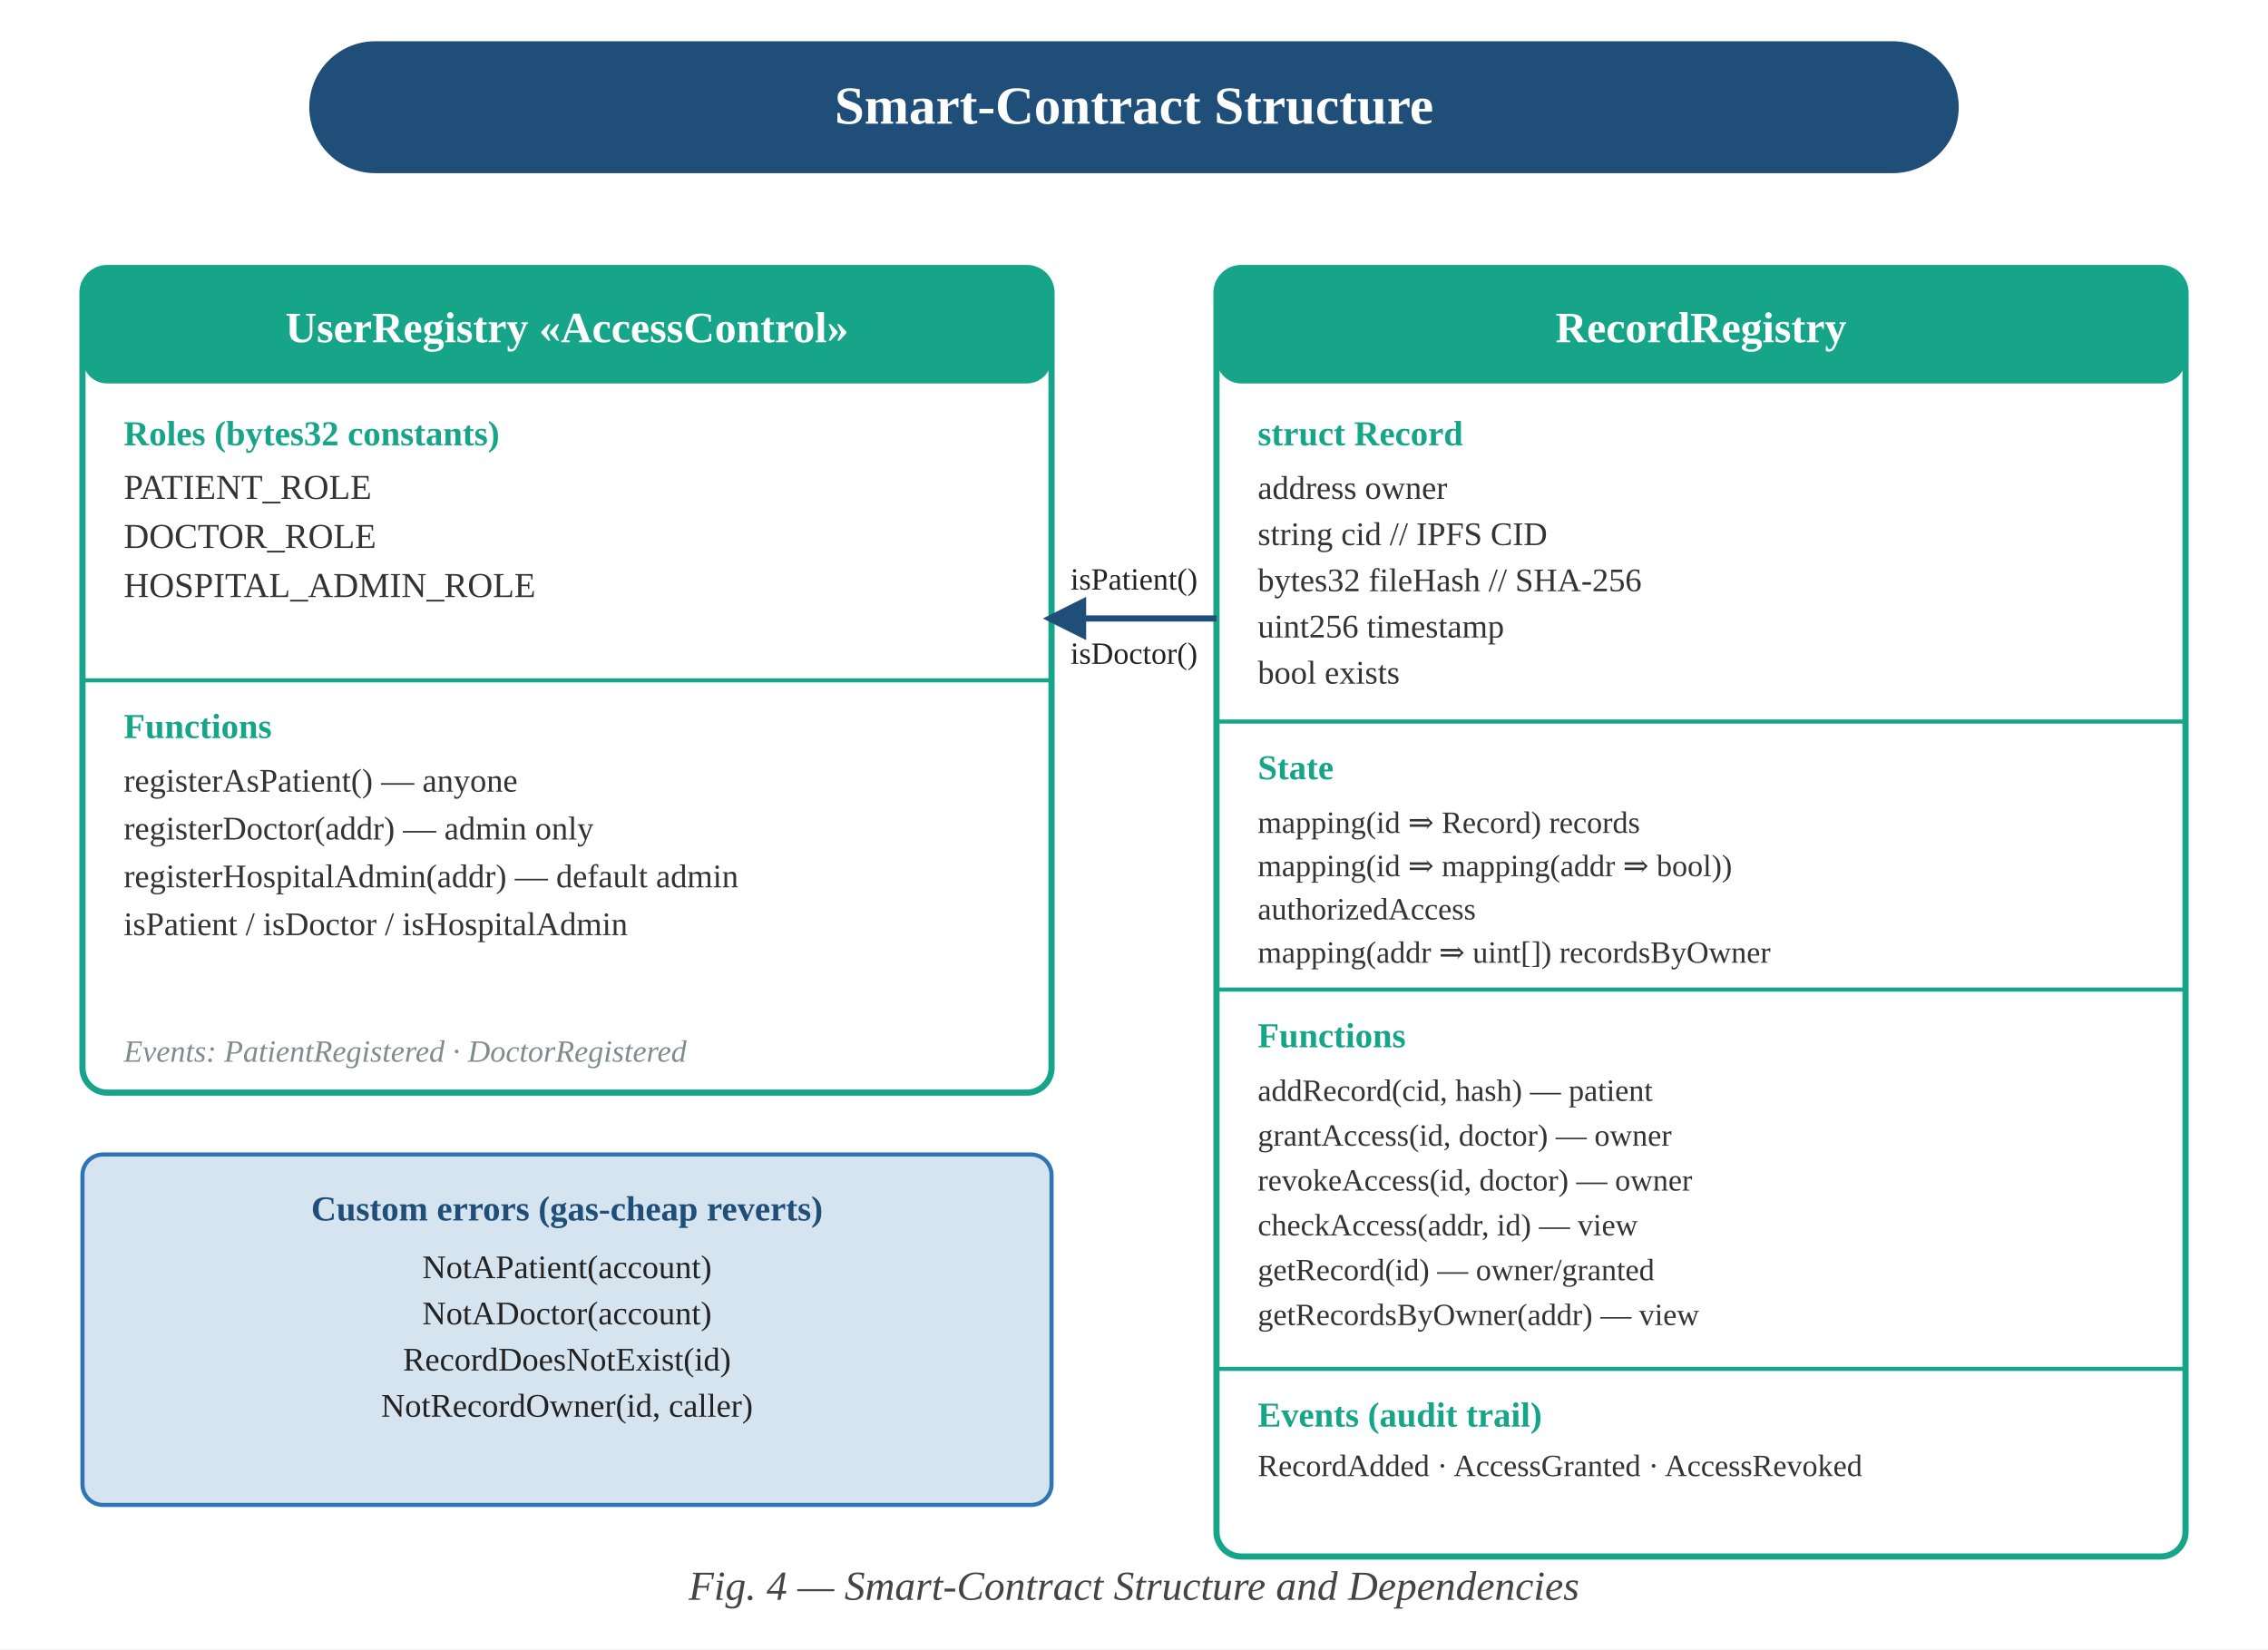
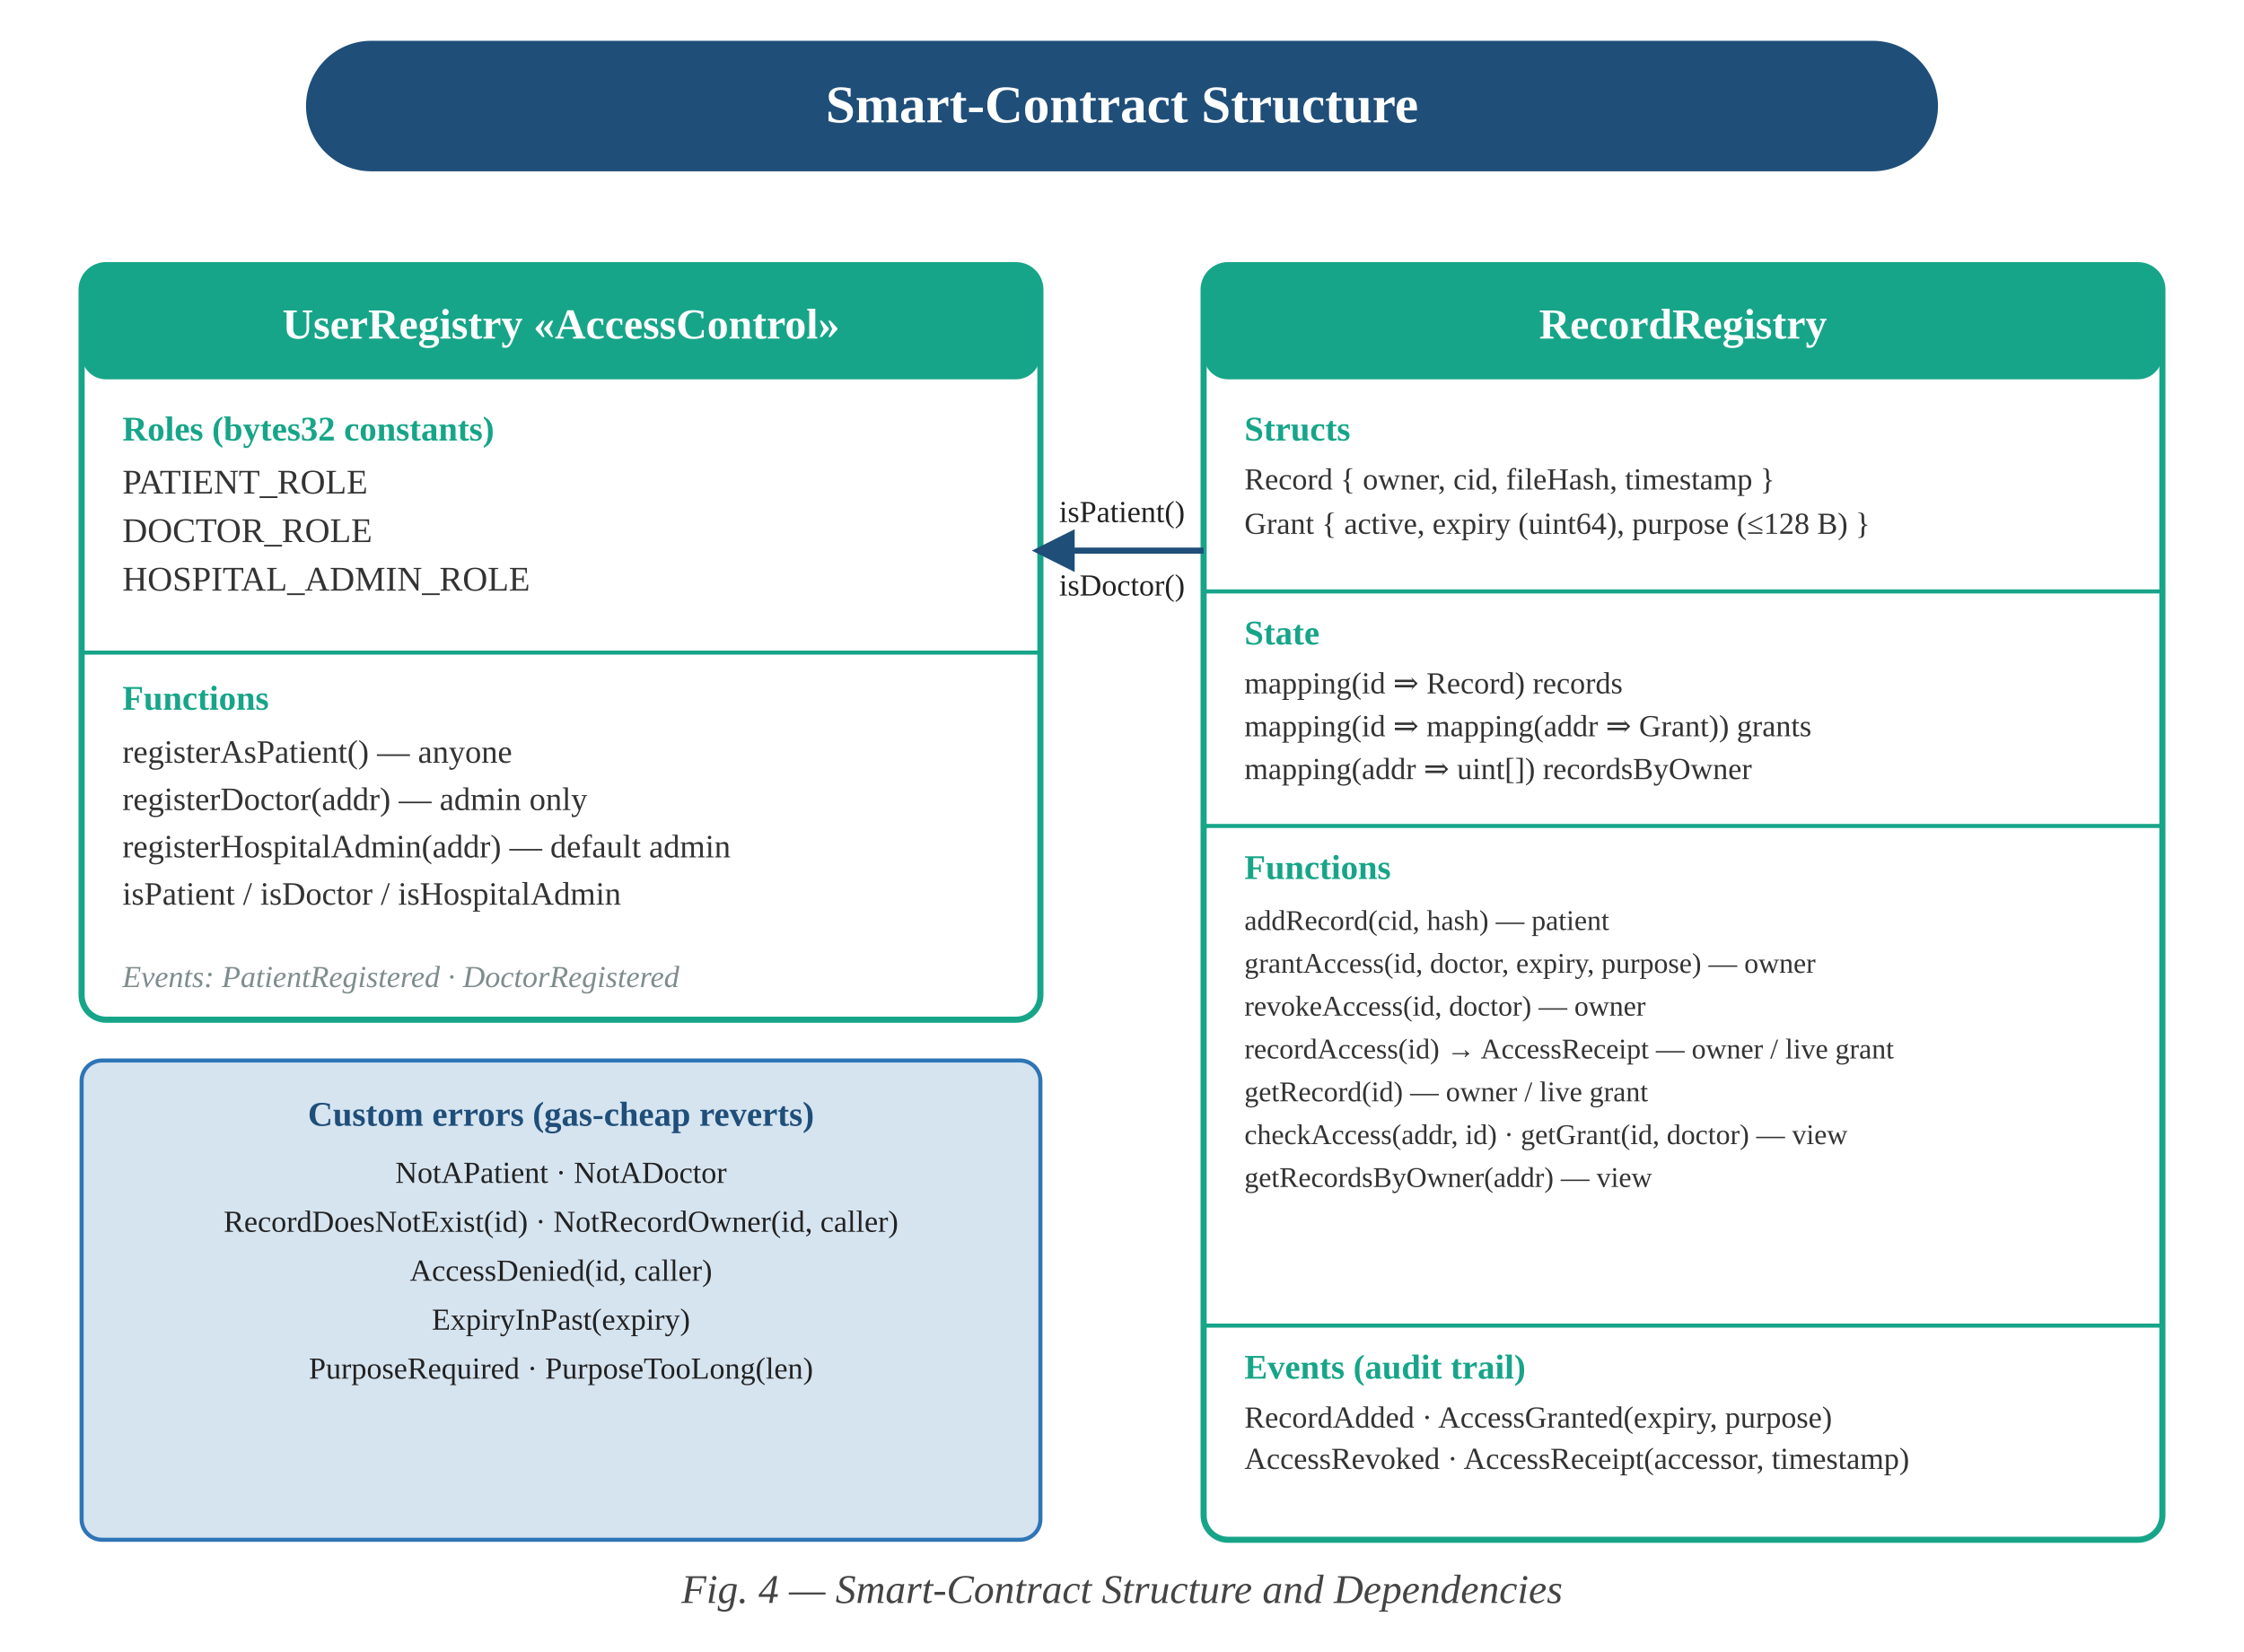
- <svg xmlns="http://www.w3.org/2000/svg" width="1100" height="800" viewBox="0 0 1100 800" font-family="'Times New Roman', Georgia, serif">
+ <svg xmlns="http://www.w3.org/2000/svg" width="1100" height="810" viewBox="0 0 1100 810" font-family="'Times New Roman', Georgia, serif">
  <defs>
    <marker id="m1F4E79" viewBox="0 0 10 10" refX="8" refY="5" markerWidth="7" markerHeight="7" orient="auto-start-reverse">
      <path d="M0 0 L10 5 L0 10 z" fill="#1F4E79" />
    </marker>
    <marker id="mE67E22" viewBox="0 0 10 10" refX="8" refY="5" markerWidth="7" markerHeight="7" orient="auto-start-reverse">
      <path d="M0 0 L10 5 L0 10 z" fill="#E67E22" />
    </marker>
    <marker id="mC0392B" viewBox="0 0 10 10" refX="8" refY="5" markerWidth="7" markerHeight="7" orient="auto-start-reverse">
      <path d="M0 0 L10 5 L0 10 z" fill="#C0392B" />
    </marker>
    <marker id="m7F8C8D" viewBox="0 0 10 10" refX="8" refY="5" markerWidth="7" markerHeight="7" orient="auto-start-reverse">
      <path d="M0 0 L10 5 L0 10 z" fill="#7F8C8D" />
    </marker>
    <marker id="m17A589" viewBox="0 0 10 10" refX="8" refY="5" markerWidth="7" markerHeight="7" orient="auto-start-reverse">
      <path d="M0 0 L10 5 L0 10 z" fill="#17A589" />
    </marker>
    <marker id="m2E75B6" viewBox="0 0 10 10" refX="8" refY="5" markerWidth="7" markerHeight="7" orient="auto-start-reverse">
      <path d="M0 0 L10 5 L0 10 z" fill="#2E75B6" />
    </marker>
  </defs>
-   <rect width="1100" height="800" fill="#FFFFFF" />
+   <rect width="1100" height="810" fill="#FFFFFF" />
  <rect x="150" y="20" width="800" height="64" rx="32" fill="#1F4E79" />
  <text x="550.0" y="60.0" font-size="26" fill="#fff" font-weight="bold" text-anchor="middle" font-style="normal">Smart-Contract Structure</text>
-   <rect x="40" y="130" width="470" height="400" rx="12" fill="#fff" stroke="#17A589" stroke-width="3" />
+   <rect x="40" y="130" width="470" height="370" rx="12" fill="#fff" stroke="#17A589" stroke-width="3" />
  <rect x="40" y="130" width="470" height="56" rx="12" fill="#17A589" />
  <text x="275" y="166" font-size="21" fill="#fff" font-weight="bold" text-anchor="middle" font-style="normal">UserRegistry  «AccessControl»</text>
  <text x="60" y="216" font-size="17" fill="#17A589" font-weight="bold" text-anchor="start" font-style="normal">Roles (bytes32 constants)</text>
  <text x="60" y="242.0" font-size="17" fill="#333" font-weight="normal" text-anchor="start" font-style="normal">PATIENT_ROLE</text>
  <text x="60" y="265.8" font-size="17" fill="#333" font-weight="normal" text-anchor="start" font-style="normal">DOCTOR_ROLE</text>
  <text x="60" y="289.6" font-size="17" fill="#333" font-weight="normal" text-anchor="start" font-style="normal">HOSPITAL_ADMIN_ROLE</text>
-   <line x1="40" y1="330" x2="510" y2="330" stroke="#17A589" stroke-width="2" />
-   <text x="60" y="358" font-size="17" fill="#17A589" font-weight="bold" text-anchor="start" font-style="normal">Functions</text>
-   <text x="60" y="384.0" font-size="16" fill="#333" font-weight="normal" text-anchor="start" font-style="normal">registerAsPatient()          — anyone</text>
-   <text x="60" y="407.2" font-size="16" fill="#333" font-weight="normal" text-anchor="start" font-style="normal">registerDoctor(addr)         — admin only</text>
-   <text x="60" y="430.4" font-size="16" fill="#333" font-weight="normal" text-anchor="start" font-style="normal">registerHospitalAdmin(addr)  — default admin</text>
-   <text x="60" y="453.6" font-size="16" fill="#333" font-weight="normal" text-anchor="start" font-style="normal">isPatient / isDoctor / isHospitalAdmin</text>
-   <text x="60" y="515" font-size="15" fill="#7F8C8D" font-weight="normal" text-anchor="start" font-style="italic">Events: PatientRegistered · DoctorRegistered</text>
+   <line x1="40" y1="320" x2="510" y2="320" stroke="#17A589" stroke-width="2" />
+   <text x="60" y="348" font-size="17" fill="#17A589" font-weight="bold" text-anchor="start" font-style="normal">Functions</text>
+   <text x="60" y="374.0" font-size="16" fill="#333" font-weight="normal" text-anchor="start" font-style="normal">registerAsPatient()          — anyone</text>
+   <text x="60" y="397.2" font-size="16" fill="#333" font-weight="normal" text-anchor="start" font-style="normal">registerDoctor(addr)         — admin only</text>
+   <text x="60" y="420.4" font-size="16" fill="#333" font-weight="normal" text-anchor="start" font-style="normal">registerHospitalAdmin(addr)  — default admin</text>
+   <text x="60" y="443.6" font-size="16" fill="#333" font-weight="normal" text-anchor="start" font-style="normal">isPatient / isDoctor / isHospitalAdmin</text>
+   <text x="60" y="484" font-size="15" fill="#7F8C8D" font-weight="normal" text-anchor="start" font-style="italic">Events: PatientRegistered · DoctorRegistered</text>
  <rect x="590" y="130" width="470" height="625" rx="12" fill="#fff" stroke="#17A589" stroke-width="3" />
  <rect x="590" y="130" width="470" height="56" rx="12" fill="#17A589" />
  <text x="825" y="166" font-size="21" fill="#fff" font-weight="bold" text-anchor="middle" font-style="normal">RecordRegistry</text>
-   <text x="610" y="216" font-size="17" fill="#17A589" font-weight="bold" text-anchor="start" font-style="normal">struct Record</text>
-   <text x="610" y="242.0" font-size="16" fill="#333" font-weight="normal" text-anchor="start" font-style="normal">address owner</text>
-   <text x="610" y="264.4" font-size="16" fill="#333" font-weight="normal" text-anchor="start" font-style="normal">string cid          // IPFS CID</text>
-   <text x="610" y="286.8" font-size="16" fill="#333" font-weight="normal" text-anchor="start" font-style="normal">bytes32 fileHash    // SHA-256</text>
-   <text x="610" y="309.2" font-size="16" fill="#333" font-weight="normal" text-anchor="start" font-style="normal">uint256 timestamp</text>
-   <text x="610" y="331.6" font-size="16" fill="#333" font-weight="normal" text-anchor="start" font-style="normal">bool exists</text>
-   <line x1="590" y1="350" x2="1060" y2="350" stroke="#17A589" stroke-width="2" />
-   <text x="610" y="378" font-size="17" fill="#17A589" font-weight="bold" text-anchor="start" font-style="normal">State</text>
-   <text x="610" y="404.0" font-size="15" fill="#333" font-weight="normal" text-anchor="start" font-style="normal">mapping(id ⇒ Record) records</text>
-   <text x="610" y="425.0" font-size="15" fill="#333" font-weight="normal" text-anchor="start" font-style="normal">mapping(id ⇒ mapping(addr ⇒ bool))</text>
-   <text x="610" y="446.0" font-size="15" fill="#333" font-weight="normal" text-anchor="start" font-style="normal">     authorizedAccess</text>
-   <text x="610" y="467.0" font-size="15" fill="#333" font-weight="normal" text-anchor="start" font-style="normal">mapping(addr ⇒ uint[]) recordsByOwner</text>
-   <line x1="590" y1="480" x2="1060" y2="480" stroke="#17A589" stroke-width="2" />
-   <text x="610" y="508" font-size="17" fill="#17A589" font-weight="bold" text-anchor="start" font-style="normal">Functions</text>
-   <text x="610" y="534.0" font-size="15" fill="#333" font-weight="normal" text-anchor="start" font-style="normal">addRecord(cid, hash)        — patient</text>
-   <text x="610" y="555.75" font-size="15" fill="#333" font-weight="normal" text-anchor="start" font-style="normal">grantAccess(id, doctor)    — owner</text>
-   <text x="610" y="577.5" font-size="15" fill="#333" font-weight="normal" text-anchor="start" font-style="normal">revokeAccess(id, doctor)   — owner</text>
-   <text x="610" y="599.25" font-size="15" fill="#333" font-weight="normal" text-anchor="start" font-style="normal">checkAccess(addr, id)      — view</text>
-   <text x="610" y="621.0" font-size="15" fill="#333" font-weight="normal" text-anchor="start" font-style="normal">getRecord(id)                    — owner/granted</text>
-   <text x="610" y="642.75" font-size="15" fill="#333" font-weight="normal" text-anchor="start" font-style="normal">getRecordsByOwner(addr)  — view</text>
-   <line x1="590" y1="664" x2="1060" y2="664" stroke="#17A589" stroke-width="2" />
-   <text x="610" y="692" font-size="17" fill="#17A589" font-weight="bold" text-anchor="start" font-style="normal">Events (audit trail)</text>
-   <text x="610" y="716.0" font-size="15" fill="#333" font-weight="normal" text-anchor="start" font-style="normal">RecordAdded · AccessGranted · AccessRevoked</text>
-   <path d="M 590 300 L 510 300" fill="none" stroke="#1F4E79" stroke-width="3" marker-end="url(#m1F4E79)" />
-   <text x="550" y="286" font-size="15" fill="#222" font-weight="normal" text-anchor="middle" font-style="normal">isPatient()</text>
-   <text x="550" y="322" font-size="15" fill="#222" font-weight="normal" text-anchor="middle" font-style="normal">isDoctor()</text>
-   <rect x="40" y="560" width="470" height="170" rx="10" fill="#D6E4F0" stroke="#2E75B6" stroke-width="2" />
-   <text x="275" y="592" font-size="17" fill="#1F4E79" font-weight="bold" text-anchor="middle" font-style="normal">Custom errors (gas-cheap reverts)</text>
-   <text x="275" y="620.0" font-size="16" fill="#222" font-weight="normal" text-anchor="middle" font-style="normal">NotAPatient(account)</text>
-   <text x="275" y="642.4" font-size="16" fill="#222" font-weight="normal" text-anchor="middle" font-style="normal">NotADoctor(account)</text>
-   <text x="275" y="664.8" font-size="16" fill="#222" font-weight="normal" text-anchor="middle" font-style="normal">RecordDoesNotExist(id)</text>
-   <text x="275" y="687.2" font-size="16" fill="#222" font-weight="normal" text-anchor="middle" font-style="normal">NotRecordOwner(id, caller)</text>
-   <text x="550" y="776" font-size="20" fill="#444" font-weight="normal" text-anchor="middle" font-style="italic">Fig. 4 — Smart-Contract Structure and Dependencies</text>
+   <text x="610" y="216" font-size="17" fill="#17A589" font-weight="bold" text-anchor="start" font-style="normal">Structs</text>
+   <text x="610" y="240.0" font-size="15" fill="#333" font-weight="normal" text-anchor="start" font-style="normal">Record { owner, cid, fileHash, timestamp }</text>
+   <text x="610" y="261.75" font-size="15" fill="#333" font-weight="normal" text-anchor="start" font-style="normal">Grant { active, expiry (uint64), purpose (≤128 B) }</text>
+   <line x1="590" y1="290" x2="1060" y2="290" stroke="#17A589" stroke-width="2" />
+   <text x="610" y="316" font-size="17" fill="#17A589" font-weight="bold" text-anchor="start" font-style="normal">State</text>
+   <text x="610" y="340.0" font-size="15" fill="#333" font-weight="normal" text-anchor="start" font-style="normal">mapping(id ⇒ Record) records</text>
+   <text x="610" y="361.0" font-size="15" fill="#333" font-weight="normal" text-anchor="start" font-style="normal">mapping(id ⇒ mapping(addr ⇒ Grant)) grants</text>
+   <text x="610" y="382.0" font-size="15" fill="#333" font-weight="normal" text-anchor="start" font-style="normal">mapping(addr ⇒ uint[]) recordsByOwner</text>
+   <line x1="590" y1="405" x2="1060" y2="405" stroke="#17A589" stroke-width="2" />
+   <text x="610" y="431" font-size="17" fill="#17A589" font-weight="bold" text-anchor="start" font-style="normal">Functions</text>
+   <text x="610" y="456.0" font-size="14" fill="#333" font-weight="normal" text-anchor="start" font-style="normal">addRecord(cid, hash)  — patient</text>
+   <text x="610" y="477.0" font-size="14" fill="#333" font-weight="normal" text-anchor="start" font-style="normal">grantAccess(id, doctor, expiry, purpose)  — owner</text>
+   <text x="610" y="498.0" font-size="14" fill="#333" font-weight="normal" text-anchor="start" font-style="normal">revokeAccess(id, doctor)  — owner</text>
+   <text x="610" y="519.0" font-size="14" fill="#333" font-weight="normal" text-anchor="start" font-style="normal">recordAccess(id) → AccessReceipt  — owner / live grant</text>
+   <text x="610" y="540.0" font-size="14" fill="#333" font-weight="normal" text-anchor="start" font-style="normal">getRecord(id)  — owner / live grant</text>
+   <text x="610" y="561.0" font-size="14" fill="#333" font-weight="normal" text-anchor="start" font-style="normal">checkAccess(addr, id) · getGrant(id, doctor)  — view</text>
+   <text x="610" y="582.0" font-size="14" fill="#333" font-weight="normal" text-anchor="start" font-style="normal">getRecordsByOwner(addr)  — view</text>
+   <line x1="590" y1="650" x2="1060" y2="650" stroke="#17A589" stroke-width="2" />
+   <text x="610" y="676" font-size="17" fill="#17A589" font-weight="bold" text-anchor="start" font-style="normal">Events (audit trail)</text>
+   <text x="610" y="700.0" font-size="15" fill="#333" font-weight="normal" text-anchor="start" font-style="normal">RecordAdded · AccessGranted(expiry, purpose)</text>
+   <text x="610" y="720.25" font-size="15" fill="#333" font-weight="normal" text-anchor="start" font-style="normal">AccessRevoked · AccessReceipt(accessor, timestamp)</text>
+   <path d="M 590 270 L 510 270" fill="none" stroke="#1F4E79" stroke-width="3" marker-end="url(#m1F4E79)" />
+   <text x="550" y="256" font-size="15" fill="#222" font-weight="normal" text-anchor="middle" font-style="normal">isPatient()</text>
+   <text x="550" y="292" font-size="15" fill="#222" font-weight="normal" text-anchor="middle" font-style="normal">isDoctor()</text>
+   <rect x="40" y="520" width="470" height="235" rx="10" fill="#D6E4F0" stroke="#2E75B6" stroke-width="2" />
+   <text x="275" y="552" font-size="17" fill="#1F4E79" font-weight="bold" text-anchor="middle" font-style="normal">Custom errors (gas-cheap reverts)</text>
+   <text x="275" y="580.0" font-size="15" fill="#222" font-weight="normal" text-anchor="middle" font-style="normal">NotAPatient · NotADoctor</text>
+   <text x="275" y="604.0" font-size="15" fill="#222" font-weight="normal" text-anchor="middle" font-style="normal">RecordDoesNotExist(id) · NotRecordOwner(id, caller)</text>
+   <text x="275" y="628.0" font-size="15" fill="#222" font-weight="normal" text-anchor="middle" font-style="normal">AccessDenied(id, caller)</text>
+   <text x="275" y="652.0" font-size="15" fill="#222" font-weight="normal" text-anchor="middle" font-style="normal">ExpiryInPast(expiry)</text>
+   <text x="275" y="676.0" font-size="15" fill="#222" font-weight="normal" text-anchor="middle" font-style="normal">PurposeRequired · PurposeTooLong(len)</text>
+   <text x="550" y="786" font-size="20" fill="#444" font-weight="normal" text-anchor="middle" font-style="italic">Fig. 4 — Smart-Contract Structure and Dependencies</text>
</svg>
